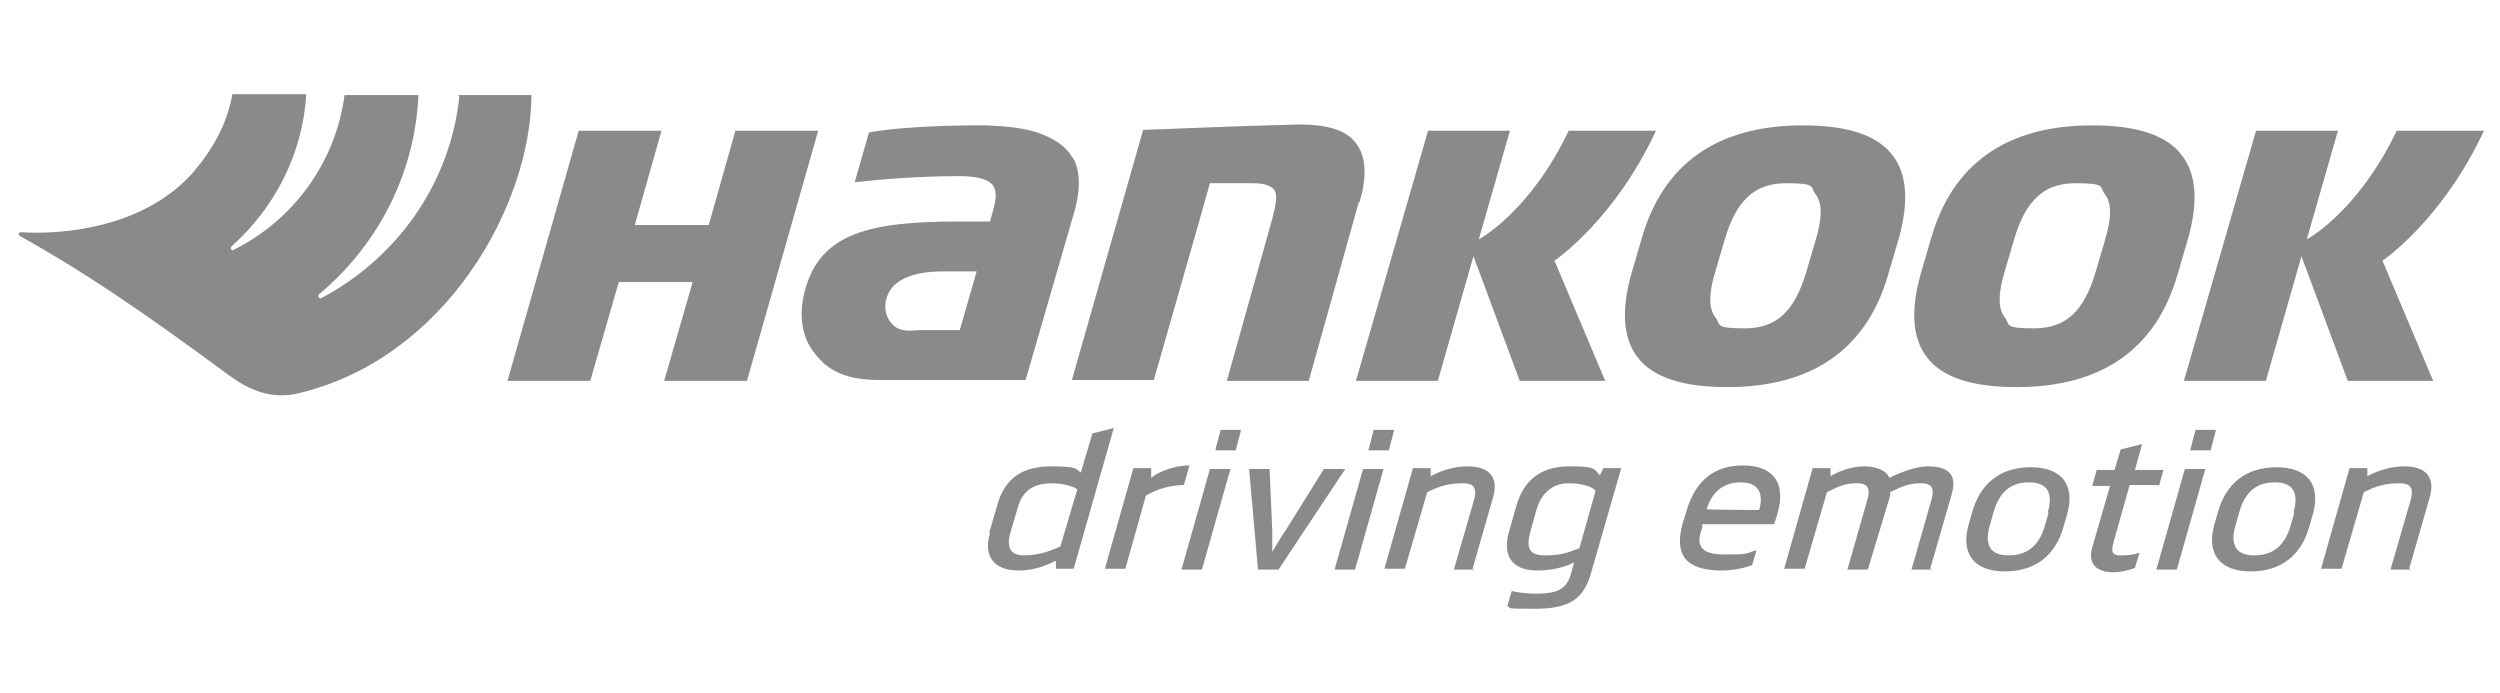
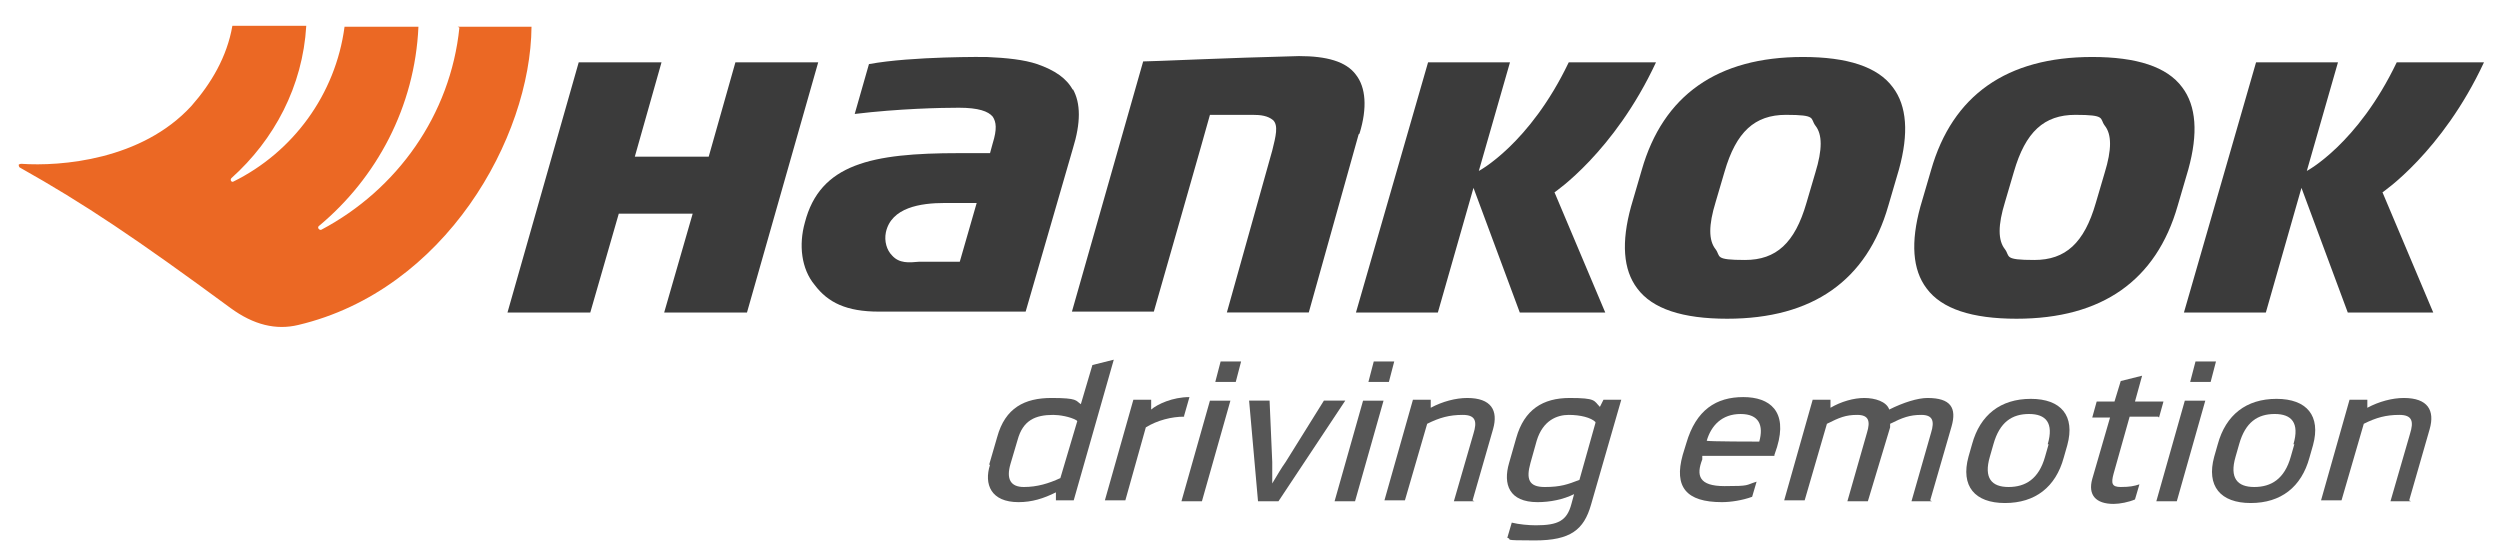
- <svg xmlns="http://www.w3.org/2000/svg" width="130" height="36" viewBox="0 0 130 36" fill="none">
-   <path d="M51.435 27.722L51.852 26.287C52.268 24.759 53.287 24.25 54.676 24.25C56.065 24.25 55.926 24.389 56.203 24.574L56.805 22.537L57.916 22.259L55.833 29.574H54.907V29.157C54.259 29.481 53.657 29.667 52.963 29.667C51.528 29.667 51.157 28.741 51.481 27.722H51.435ZM55.972 25.407C55.648 25.222 55.092 25.13 54.768 25.13C53.842 25.13 53.194 25.407 52.916 26.426L52.546 27.676C52.315 28.463 52.546 28.88 53.24 28.88C53.935 28.88 54.537 28.694 55.139 28.417L56.018 25.454L55.972 25.407Z" fill="#8A8A8A" />
-   <path d="M61.575 25.222C60.926 25.222 60.186 25.407 59.584 25.778L58.519 29.574H57.454L58.936 24.343H59.861V24.852C60.186 24.574 60.973 24.204 61.852 24.204L61.575 25.176V25.222Z" fill="#8A8A8A" />
-   <path d="M62.5 29.62H61.435L62.917 24.389H63.982L62.5 29.62ZM64.26 23.417H63.195L63.473 22.352H64.537L64.26 23.417Z" fill="#8A8A8A" />
-   <path d="M66.62 29.62H65.416L64.953 24.389H66.018L66.157 27.583C66.157 27.907 66.157 28.278 66.157 28.695C66.435 28.232 66.62 27.907 66.851 27.583L68.842 24.389H69.953L66.481 29.62H66.62Z" fill="#8A8A8A" />
-   <path d="M70.462 29.62H69.397L70.879 24.389H71.944L70.462 29.62ZM72.222 23.417H71.157L71.434 22.352H72.499L72.222 23.417Z" fill="#8A8A8A" />
-   <path d="M76.666 29.62H75.601L76.62 26.102C76.805 25.5 76.759 25.13 76.064 25.13C75.37 25.13 74.861 25.268 74.213 25.593L73.055 29.574H71.99L73.472 24.343H74.398V24.759C74.999 24.435 75.694 24.25 76.296 24.25C77.546 24.25 77.916 24.898 77.638 25.87L76.574 29.574L76.666 29.62Z" fill="#8A8A8A" />
-   <path d="M78.472 27.63L78.842 26.333C79.259 24.852 80.231 24.25 81.62 24.25C83.009 24.25 82.87 24.389 83.194 24.713L83.379 24.343H84.305L82.731 29.806C82.361 31.102 81.666 31.657 79.815 31.657C77.963 31.657 78.704 31.611 78.379 31.518L78.611 30.732C78.981 30.824 79.49 30.87 79.861 30.87C81.018 30.87 81.481 30.639 81.713 29.759L81.852 29.25C81.296 29.528 80.602 29.667 79.954 29.667C78.472 29.667 78.148 28.741 78.472 27.63ZM82.963 25.5C82.731 25.268 82.176 25.13 81.574 25.13C80.972 25.13 80.231 25.407 79.907 26.472L79.583 27.63C79.352 28.463 79.49 28.88 80.324 28.88C81.157 28.88 81.528 28.741 82.129 28.509L82.963 25.546V25.5Z" fill="#8A8A8A" />
-   <path d="M92.268 27.259H88.518V27.444C88.194 28.278 88.333 28.833 89.675 28.833C91.018 28.833 90.74 28.787 91.342 28.602L91.11 29.389C90.601 29.574 89.999 29.667 89.536 29.667C87.684 29.667 87.036 28.88 87.499 27.213L87.684 26.611C88.194 24.852 89.259 24.204 90.647 24.204C92.036 24.204 92.962 24.944 92.407 26.796L92.268 27.213V27.259ZM91.481 26.518C91.712 25.685 91.481 25.083 90.509 25.083C89.536 25.083 88.981 25.685 88.749 26.472C88.749 26.518 91.481 26.518 91.481 26.518Z" fill="#8A8A8A" />
-   <path d="M100.463 29.62H99.398L100.416 26.056C100.601 25.454 100.509 25.13 99.907 25.13C99.305 25.13 98.935 25.268 98.287 25.593V25.778L97.129 29.62H96.064L97.083 26.056C97.268 25.454 97.175 25.13 96.574 25.13C95.972 25.13 95.648 25.268 95 25.593L93.842 29.574H92.777L94.259 24.343H95.185V24.759C95.74 24.435 96.388 24.25 96.944 24.25C97.5 24.25 98.101 24.435 98.24 24.852C98.981 24.482 99.722 24.25 100.231 24.25C101.435 24.25 101.759 24.759 101.481 25.732L100.37 29.574L100.463 29.62Z" fill="#8A8A8A" />
-   <path d="M107.315 27.352C106.899 28.88 105.834 29.713 104.26 29.713C102.686 29.713 101.945 28.833 102.362 27.306L102.547 26.657C102.963 25.13 104.028 24.296 105.602 24.296C107.176 24.296 107.917 25.176 107.5 26.704L107.315 27.352ZM106.482 26.657C106.806 25.546 106.389 25.083 105.51 25.083C104.63 25.083 103.982 25.5 103.658 26.657L103.473 27.306C103.149 28.417 103.565 28.88 104.445 28.88C105.324 28.88 106.019 28.463 106.343 27.306L106.528 26.657H106.482Z" fill="#8A8A8A" />
-   <path d="M112.222 25.222H110.741L109.907 28.185C109.768 28.694 109.815 28.88 110.278 28.88C110.741 28.88 110.972 28.833 111.25 28.741L111.018 29.528C110.694 29.667 110.231 29.759 109.907 29.759C108.981 29.759 108.565 29.296 108.796 28.463L109.722 25.268H108.796L109.028 24.435H109.954L110.278 23.37L111.389 23.093L111.018 24.435H112.5L112.268 25.268L112.222 25.222Z" fill="#8A8A8A" />
-   <path d="M113.195 29.62H112.13L113.611 24.389H114.676L113.195 29.62ZM114.954 23.417H113.889L114.167 22.352H115.232L114.954 23.417Z" fill="#8A8A8A" />
-   <path d="M120.093 27.352C119.676 28.88 118.611 29.713 117.037 29.713C115.463 29.713 114.722 28.833 115.139 27.306L115.324 26.657C115.741 25.13 116.806 24.296 118.38 24.296C119.954 24.296 120.694 25.176 120.278 26.704L120.093 27.352ZM119.259 26.657C119.583 25.546 119.167 25.083 118.287 25.083C117.407 25.083 116.759 25.5 116.435 26.657L116.25 27.306C115.926 28.417 116.343 28.88 117.222 28.88C118.102 28.88 118.796 28.463 119.12 27.306L119.306 26.657H119.259Z" fill="#8A8A8A" />
-   <path d="M125.371 29.62H124.306L125.325 26.102C125.51 25.5 125.464 25.13 124.769 25.13C124.075 25.13 123.566 25.268 122.918 25.593L121.76 29.574H120.695L122.177 24.343H123.103V24.759C123.705 24.435 124.399 24.25 125.001 24.25C126.251 24.25 126.621 24.898 126.343 25.87L125.279 29.574L125.371 29.62Z" fill="#8A8A8A" />
-   <path d="M123.889 13.556L126.527 19.806H122.083L119.676 13.324L117.824 19.806H113.564L117.314 6.797H121.574L119.953 12.445C119.953 12.445 122.592 11.056 124.629 6.797H129.166C126.99 11.472 123.889 13.556 123.889 13.556Z" fill="#8A8A8A" />
-   <path d="M70.648 10.546L68.055 19.806H63.796L66.157 11.38C66.342 10.639 66.481 10.083 66.203 9.806C65.925 9.574 65.555 9.528 65.138 9.528H62.916C62.916 9.574 59.999 19.759 59.999 19.759H55.74L59.444 6.75C59.953 6.75 63.749 6.565 67.546 6.472C68.981 6.472 69.999 6.75 70.509 7.444C71.018 8.093 71.111 9.157 70.694 10.5L70.648 10.546Z" fill="#8A8A8A" />
-   <path d="M80.833 13.556L83.472 19.806H79.027L76.62 13.324L74.768 19.806H70.509L74.259 6.797H78.518L76.898 12.445C76.898 12.445 79.537 11.056 81.574 6.797H86.111C83.935 11.472 80.833 13.556 80.833 13.556Z" fill="#8A8A8A" />
-   <path d="M98.426 8.093C97.639 7.028 96.065 6.519 93.75 6.519C89.306 6.519 86.481 8.509 85.37 12.398L84.815 14.296C84.306 16.148 84.398 17.583 85.139 18.556C85.926 19.62 87.5 20.13 89.815 20.13C94.259 20.13 97.083 18.139 98.195 14.25L98.75 12.352C99.259 10.5 99.167 9.065 98.426 8.093ZM94.398 12.537L93.935 14.111C93.333 16.195 92.361 17.074 90.741 17.074C89.12 17.074 89.491 16.889 89.213 16.519C88.843 16.056 88.843 15.269 89.213 14.065L89.676 12.491C90.278 10.408 91.25 9.528 92.87 9.528C94.491 9.528 94.12 9.713 94.398 10.083C94.769 10.546 94.769 11.333 94.398 12.537Z" fill="#8A8A8A" />
-   <path d="M113.472 8.093C112.685 7.028 111.111 6.519 108.796 6.519C104.352 6.519 101.527 8.509 100.416 12.398L99.861 14.296C99.352 16.148 99.444 17.583 100.185 18.556C100.972 19.62 102.546 20.13 104.861 20.13C109.305 20.13 112.129 18.139 113.24 14.25L113.796 12.352C114.305 10.5 114.213 9.065 113.472 8.093ZM109.444 12.537L108.981 14.111C108.379 16.195 107.407 17.074 105.787 17.074C104.166 17.074 104.537 16.889 104.259 16.519C103.889 16.056 103.889 15.269 104.259 14.065L104.722 12.491C105.324 10.408 106.296 9.528 107.916 9.528C109.537 9.528 109.166 9.713 109.444 10.083C109.814 10.546 109.814 11.333 109.444 12.537Z" fill="#8A8A8A" />
-   <path d="M55.787 8.231C55.463 7.63 54.861 7.213 53.935 6.889C53.241 6.657 52.361 6.565 51.296 6.519C51.296 6.519 47.454 6.472 45.185 6.889L44.444 9.481C46.759 9.204 48.935 9.157 49.861 9.157C50.88 9.157 51.389 9.343 51.62 9.62C51.806 9.898 51.852 10.268 51.62 11.009L51.481 11.518H49.861C45.324 11.518 42.639 12.074 41.852 15.13C41.528 16.287 41.667 17.537 42.361 18.37C43.056 19.296 44.028 19.759 45.694 19.759H53.333L55.787 11.287C56.204 9.944 56.204 8.926 55.787 8.185V8.231ZM49.861 17.167H47.778C47.269 17.213 46.759 17.259 46.389 16.843C46.111 16.565 45.972 16.102 46.065 15.639C46.343 14.343 47.87 14.111 49.12 14.111H50.787L49.907 17.167H49.861Z" fill="#8A8A8A" />
-   <path d="M38.24 6.797L36.852 11.704H33.009L34.398 6.797H30.092L26.389 19.806H30.694L32.176 14.667H36.018L34.537 19.806H38.842L42.546 6.797H38.24Z" fill="#8A8A8A" />
-   <path d="M23.888 4.991C23.425 9.528 20.648 13.417 16.712 15.5C16.62 15.546 16.481 15.407 16.573 15.315C19.583 12.815 21.573 9.111 21.759 4.944H17.916C17.453 8.463 15.231 11.472 12.129 13C12.037 13.046 11.944 12.907 12.037 12.815C14.259 10.824 15.74 8.046 15.925 4.898H12.083C11.805 6.518 10.972 7.907 9.953 9.065C7.361 11.889 3.148 12.213 1.111 12.074C1.111 12.074 1.018 12.074 0.972 12.12C0.972 12.213 1.018 12.259 1.018 12.259C4.398 14.157 7.083 15.963 11.99 19.574C13.194 20.454 14.351 20.731 15.509 20.454C23.148 18.648 27.592 10.731 27.638 4.944H23.796L23.888 4.991Z" fill="#8A8A8A" />
+ <svg xmlns="http://www.w3.org/2000/svg" width="360" height="80" viewBox="0 0 360 80" fill="none">
+   <path d="M142.436 66.923L143.59 62.949C144.743 58.718 147.564 57.308 151.41 57.308C155.256 57.308 154.872 57.692 155.641 58.205L157.307 52.564L160.384 51.795L154.615 72.051H152.051V70.897C150.256 71.795 148.59 72.308 146.666 72.308C142.692 72.308 141.666 69.744 142.564 66.923H142.436ZM155 60.513C154.102 60 152.564 59.744 151.666 59.744C149.102 59.744 147.307 60.513 146.538 63.333L145.513 66.795C144.872 68.974 145.513 70.128 147.436 70.128C149.359 70.128 151.025 69.615 152.692 68.846L155.128 60.641L155 60.513Z" fill="#565656" />
+   <path d="M170.512 60C168.717 60 166.666 60.513 164.999 61.539L162.05 72.052H159.102L163.204 57.564H165.768V58.975C166.666 58.205 168.845 57.18 171.281 57.18L170.512 59.872V60Z" fill="#565656" />
+   <path d="M173.078 72.179H170.129L174.231 57.692H177.18L173.078 72.179ZM177.949 54.999H175.001L175.77 52.051H178.719L177.949 54.999Z" fill="#565656" />
+   <path d="M184.486 72.179H181.153L179.871 57.691H182.82L183.204 66.538C183.204 67.435 183.204 68.461 183.204 69.615C183.974 68.332 184.486 67.435 185.128 66.538L190.64 57.691H193.717L184.102 72.179H184.486Z" fill="#565656" />
+   <path d="M195.128 72.179H192.18L196.282 57.692H199.231L195.128 72.179ZM200 54.999H197.051L197.821 52.051H200.769L200 54.999Z" fill="#565656" />
+   <path d="M212.308 72.18H209.359L212.18 62.437C212.693 60.77 212.565 59.745 210.641 59.745C208.718 59.745 207.308 60.129 205.513 61.026L202.308 72.052H199.359L203.462 57.565H206.026V58.719C207.693 57.821 209.616 57.309 211.282 57.309C214.744 57.309 215.77 59.103 215 61.796L212.052 72.052L212.308 72.18Z" fill="#565656" />
+   <path d="M217.309 66.668L218.335 63.078C219.489 58.975 222.181 57.309 226.027 57.309C229.874 57.309 229.489 57.693 230.386 58.591L230.899 57.565H233.463L229.104 72.693C228.079 76.283 226.156 77.821 221.027 77.821C215.899 77.821 217.95 77.693 217.053 77.437L217.694 75.257C218.72 75.514 220.13 75.642 221.156 75.642C224.361 75.642 225.643 75.001 226.284 72.565L226.668 71.155C225.13 71.924 223.207 72.309 221.412 72.309C217.309 72.309 216.412 69.745 217.309 66.668ZM229.745 60.77C229.104 60.129 227.566 59.745 225.899 59.745C224.232 59.745 222.181 60.514 221.284 63.462L220.386 66.668C219.745 68.975 220.13 70.129 222.438 70.129C224.745 70.129 225.771 69.745 227.438 69.103L229.745 60.898V60.77Z" fill="#565656" />
+   <path d="M255.514 65.641H245.129V66.154C244.232 68.462 244.616 70 248.334 70C252.052 70 251.283 69.872 252.95 69.359L252.309 71.539C250.898 72.052 249.232 72.308 247.95 72.308C242.821 72.308 241.026 70.128 242.309 65.513L242.821 63.846C244.232 58.975 247.18 57.18 251.026 57.18C254.873 57.18 257.437 59.231 255.898 64.359L255.514 65.513V65.641ZM253.334 63.59C253.975 61.282 253.334 59.616 250.642 59.616C247.95 59.616 246.411 61.282 245.77 63.462C245.77 63.59 253.334 63.59 253.334 63.59Z" fill="#565656" />
+   <path d="M278.204 72.18H275.255L278.076 62.309C278.589 60.642 278.332 59.745 276.665 59.745C274.999 59.745 273.973 60.129 272.178 61.026V61.539L268.973 72.18H266.024L268.845 62.309C269.358 60.642 269.101 59.745 267.435 59.745C265.768 59.745 264.871 60.129 263.076 61.026L259.871 72.052H256.922L261.024 57.565H263.589V58.719C265.127 57.821 266.922 57.309 268.46 57.309C269.999 57.309 271.665 57.821 272.05 58.975C274.101 57.95 276.153 57.309 277.563 57.309C280.896 57.309 281.794 58.719 281.024 61.411L277.948 72.052L278.204 72.18Z" fill="#565656" />
+   <path d="M297.179 65.897C296.026 70.128 293.077 72.436 288.718 72.436C284.359 72.436 282.308 70 283.462 65.769L283.974 63.974C285.128 59.743 288.077 57.435 292.436 57.435C296.795 57.435 298.846 59.871 297.692 64.102L297.179 65.897ZM294.872 63.974C295.769 60.897 294.615 59.615 292.179 59.615C289.744 59.615 287.949 60.769 287.051 63.974L286.538 65.769C285.641 68.846 286.795 70.128 289.231 70.128C291.667 70.128 293.59 68.974 294.487 65.769L295 63.974H294.872Z" fill="#565656" />
+   <path d="M310.771 59.999H306.668L304.36 68.204C303.976 69.614 304.104 70.127 305.386 70.127C306.668 70.127 307.309 69.999 308.078 69.743L307.437 71.922C306.54 72.307 305.258 72.563 304.36 72.563C301.796 72.563 300.642 71.281 301.283 68.973L303.847 60.127H301.283L301.924 57.819H304.488L305.386 54.871L308.463 54.102L307.437 57.819H311.54L310.899 60.127L310.771 59.999Z" fill="#565656" />
+   <path d="M313.46 72.179H310.512L314.614 57.692H317.563L313.46 72.179ZM318.332 54.999H315.384L316.153 52.051H319.101L318.332 54.999Z" fill="#565656" />
+   <path d="M332.562 65.897C331.408 70.128 328.46 72.436 324.101 72.436C319.742 72.436 317.69 70 318.844 65.769L319.357 63.974C320.511 59.743 323.46 57.435 327.819 57.435C332.178 57.435 334.229 59.871 333.075 64.102L332.562 65.897ZM330.255 63.974C331.152 60.897 329.998 59.615 327.562 59.615C325.126 59.615 323.332 60.769 322.434 63.974L321.921 65.769C321.024 68.846 322.178 70.128 324.614 70.128C327.049 70.128 328.973 68.974 329.87 65.769L330.383 63.974H330.255Z" fill="#565656" />
+   <path d="M347.179 72.18H344.23L347.051 62.437C347.564 60.77 347.436 59.745 345.513 59.745C343.589 59.745 342.179 60.129 340.384 61.026L337.179 72.052H334.23L338.333 57.565H340.897V58.719C342.564 57.821 344.487 57.309 346.154 57.309C349.615 57.309 350.641 59.103 349.872 61.796L346.923 72.052L347.179 72.18Z" fill="#565656" />
+   <path d="M343.078 27.693L350.386 45H338.078L331.411 27.052L326.283 45H314.488L324.873 8.975H336.668L332.181 24.616C332.181 24.616 339.488 20.77 345.129 8.975H357.693C351.668 21.923 343.078 27.693 343.078 27.693Z" fill="#3B3B3B" />
+   <path d="M195.641 19.358L188.462 44.999H176.667L183.206 21.666C183.718 19.615 184.103 18.076 183.334 17.307C182.565 16.666 181.539 16.538 180.385 16.538H174.231C174.231 16.666 166.154 44.871 166.154 44.871H154.359L164.616 8.845C166.026 8.845 176.539 8.333 187.052 8.076C191.026 8.076 193.847 8.845 195.257 10.768C196.667 12.563 196.923 15.512 195.77 19.23L195.641 19.358Z" fill="#3B3B3B" />
+   <path d="M223.848 27.693L231.155 45H218.848L212.181 27.052L207.053 45H195.258L205.642 8.975H217.437L212.95 24.616C212.95 24.616 220.258 20.77 225.899 8.975H238.463C232.437 21.923 223.848 27.693 223.848 27.693Z" fill="#3B3B3B" />
+   <path d="M272.562 12.564C270.383 9.615 266.024 8.205 259.613 8.205C247.306 8.205 239.485 13.718 236.408 24.487L234.87 29.744C233.46 34.872 233.716 38.846 235.767 41.538C237.947 44.487 242.306 45.897 248.716 45.897C261.024 45.897 268.844 40.385 271.921 29.615L273.46 24.359C274.87 19.231 274.613 15.256 272.562 12.564ZM261.408 24.872L260.126 29.231C258.46 35 255.767 37.436 251.28 37.436C246.793 37.436 247.819 36.923 247.049 35.897C246.024 34.615 246.024 32.436 247.049 29.102L248.331 24.744C249.998 18.974 252.69 16.538 257.178 16.538C261.665 16.538 260.639 17.051 261.408 18.077C262.434 19.359 262.434 21.538 261.408 24.872Z" fill="#3B3B3B" />
+   <path d="M314.23 12.564C312.051 9.615 307.692 8.205 301.281 8.205C288.974 8.205 281.153 13.718 278.076 24.487L276.538 29.744C275.128 34.872 275.384 38.846 277.435 41.538C279.615 44.487 283.974 45.897 290.384 45.897C302.692 45.897 310.512 40.385 313.589 29.615L315.128 24.359C316.538 19.231 316.281 15.256 314.23 12.564ZM303.076 24.872L301.794 29.231C300.128 35 297.435 37.436 292.948 37.436C288.461 37.436 289.487 36.923 288.717 35.897C287.692 34.615 287.692 32.436 288.717 29.102L289.999 24.744C291.666 18.974 294.358 16.538 298.846 16.538C303.333 16.538 302.307 17.051 303.076 18.077C304.102 19.359 304.102 21.538 303.076 24.872Z" fill="#3B3B3B" />
+   <path d="M154.488 12.949C153.591 11.282 151.924 10.129 149.36 9.231C147.437 8.59 145.001 8.334 142.052 8.205C142.052 8.205 131.411 8.077 125.129 9.231L123.078 16.41C129.488 15.641 135.514 15.513 138.078 15.513C140.898 15.513 142.308 16.026 142.949 16.795C143.462 17.564 143.591 18.59 142.949 20.641L142.565 22.052H138.078C125.514 22.052 118.078 23.59 115.898 32.052C115.001 35.257 115.385 38.718 117.308 41.026C119.232 43.59 121.924 44.872 126.539 44.872H147.693L154.488 21.41C155.642 17.693 155.642 14.872 154.488 12.821V12.949ZM138.078 37.693H132.308C130.898 37.821 129.488 37.949 128.462 36.795C127.693 36.026 127.308 34.744 127.565 33.462C128.334 29.872 132.565 29.231 136.026 29.231H140.642L138.206 37.693H138.078Z" fill="#3B3B3B" />
+   <path d="M105.899 8.975L102.052 22.564H91.412L95.258 8.975H83.335L73.078 45H85.001L89.104 30.77H99.745L95.642 45H107.565L117.822 8.975H105.899Z" fill="#3B3B3B" />
+   <path d="M66.153 3.975C64.871 16.539 57.179 27.308 46.281 33.078C46.025 33.206 45.64 32.821 45.897 32.565C54.23 25.642 59.743 15.385 60.255 3.847H49.614C48.332 13.591 42.179 21.924 33.589 26.155C33.332 26.283 33.076 25.898 33.332 25.642C39.486 20.129 43.589 12.437 44.102 3.719H33.461C32.691 8.206 30.384 12.052 27.563 15.257C20.384 23.078 8.717 23.975 3.076 23.59C3.076 23.59 2.82 23.59 2.691 23.719C2.691 23.975 2.82 24.103 2.82 24.103C12.179 29.36 19.614 34.36 33.204 44.36C36.538 46.796 39.743 47.565 42.948 46.796C64.102 41.796 76.409 19.873 76.538 3.847H65.897L66.153 3.975Z" fill="#EB6824" />
</svg>
